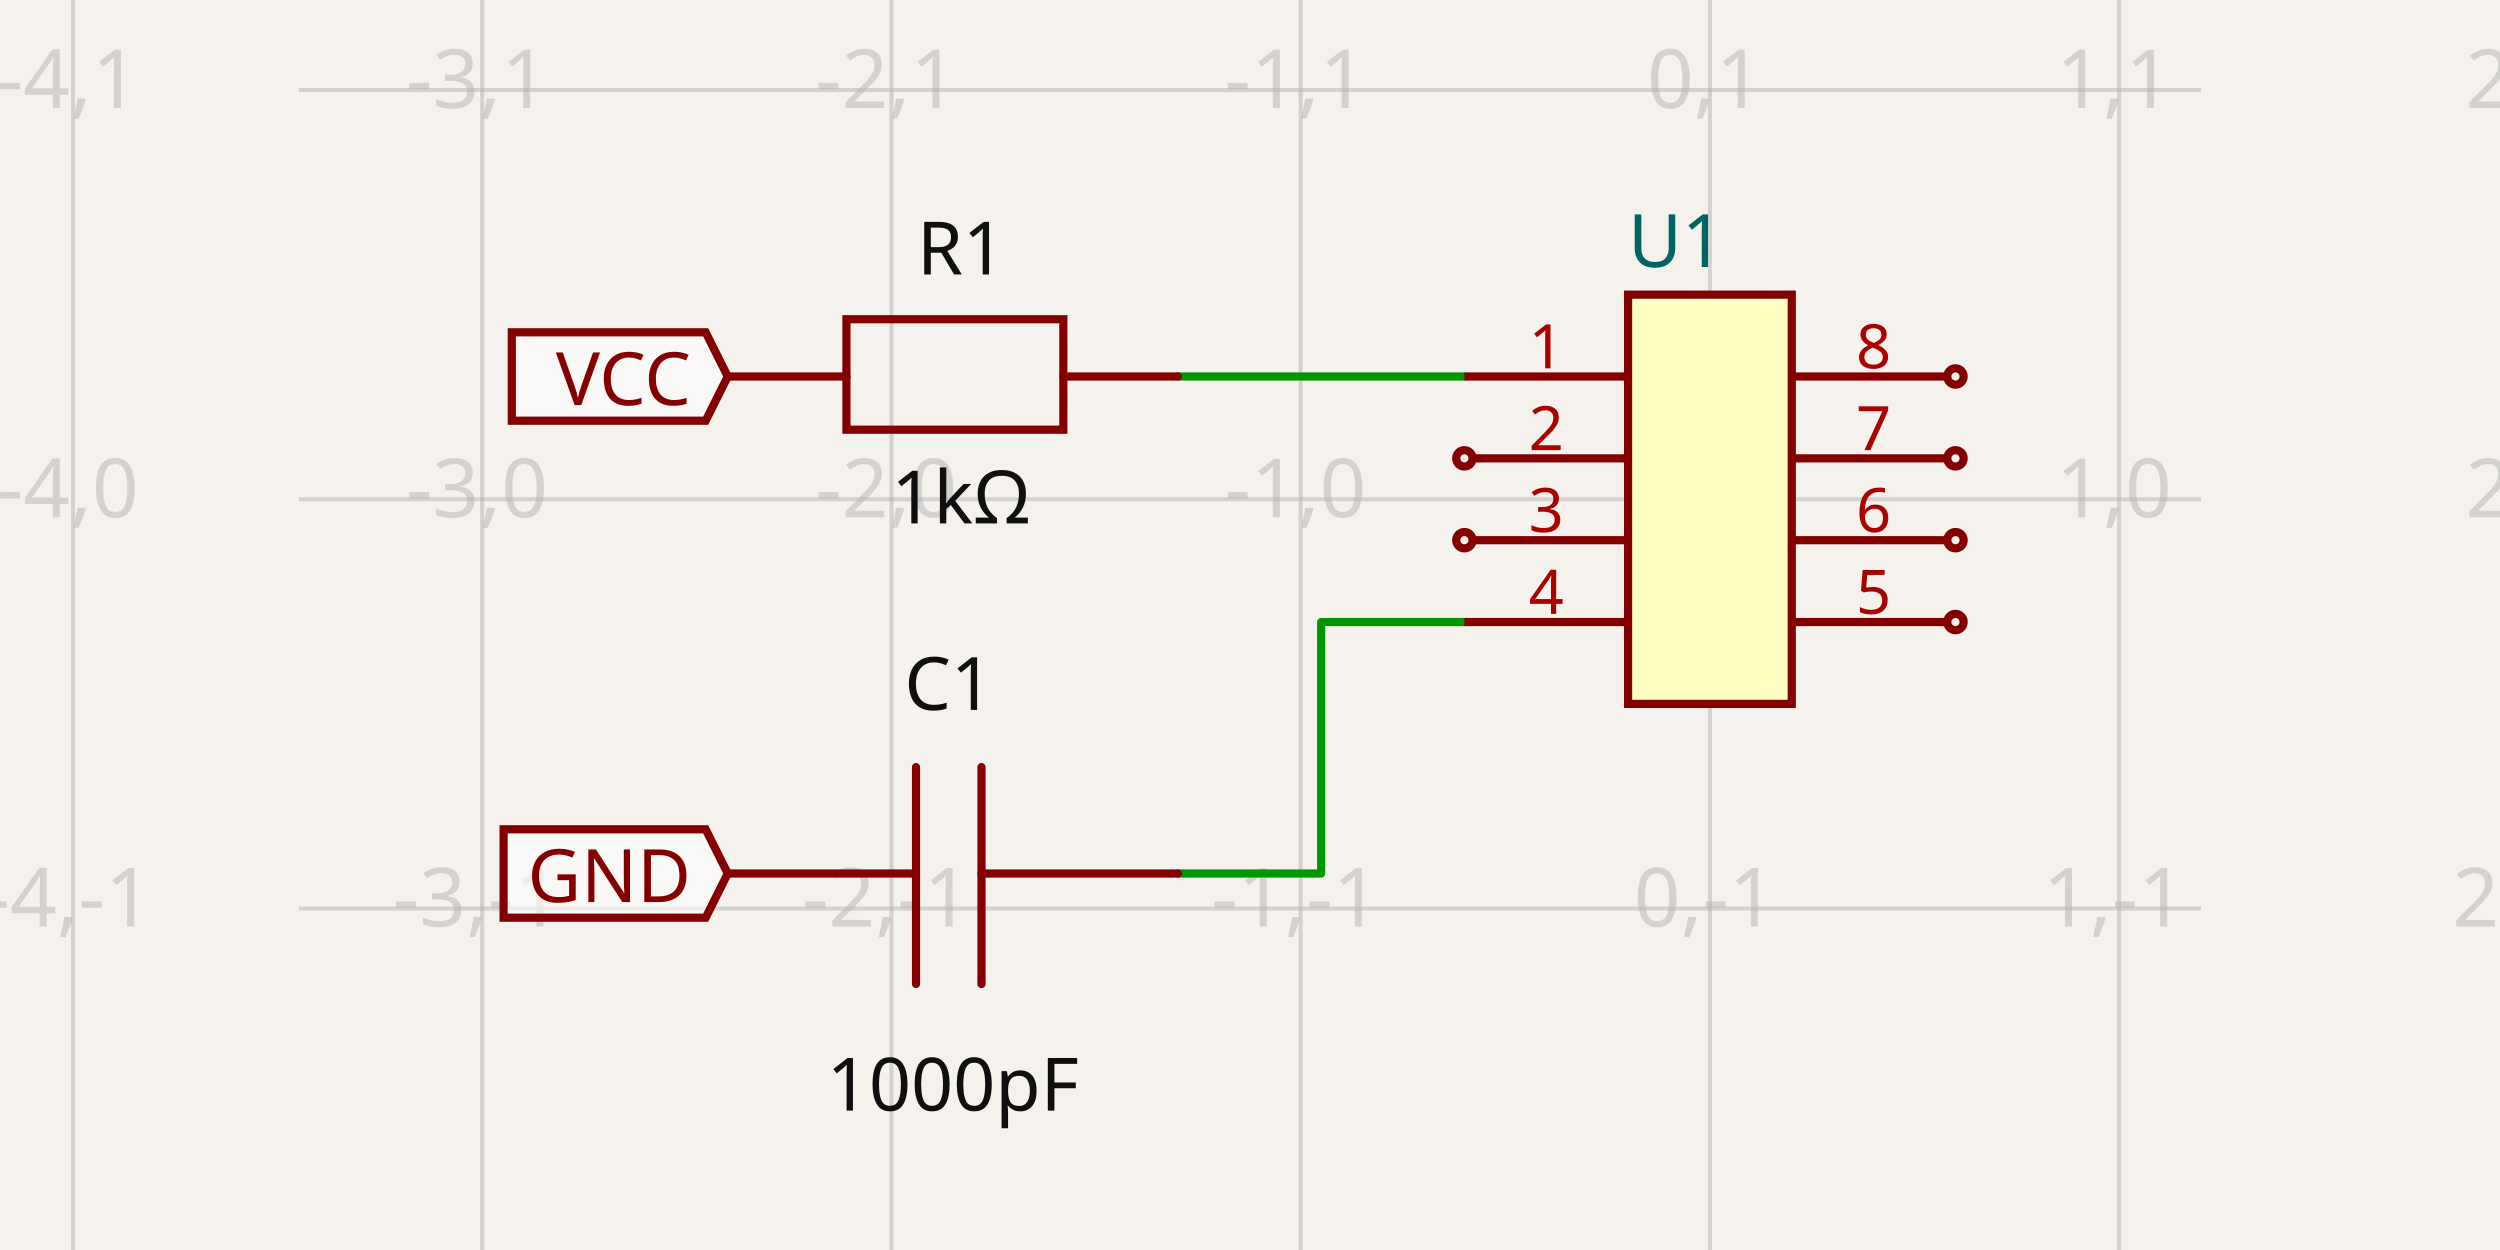
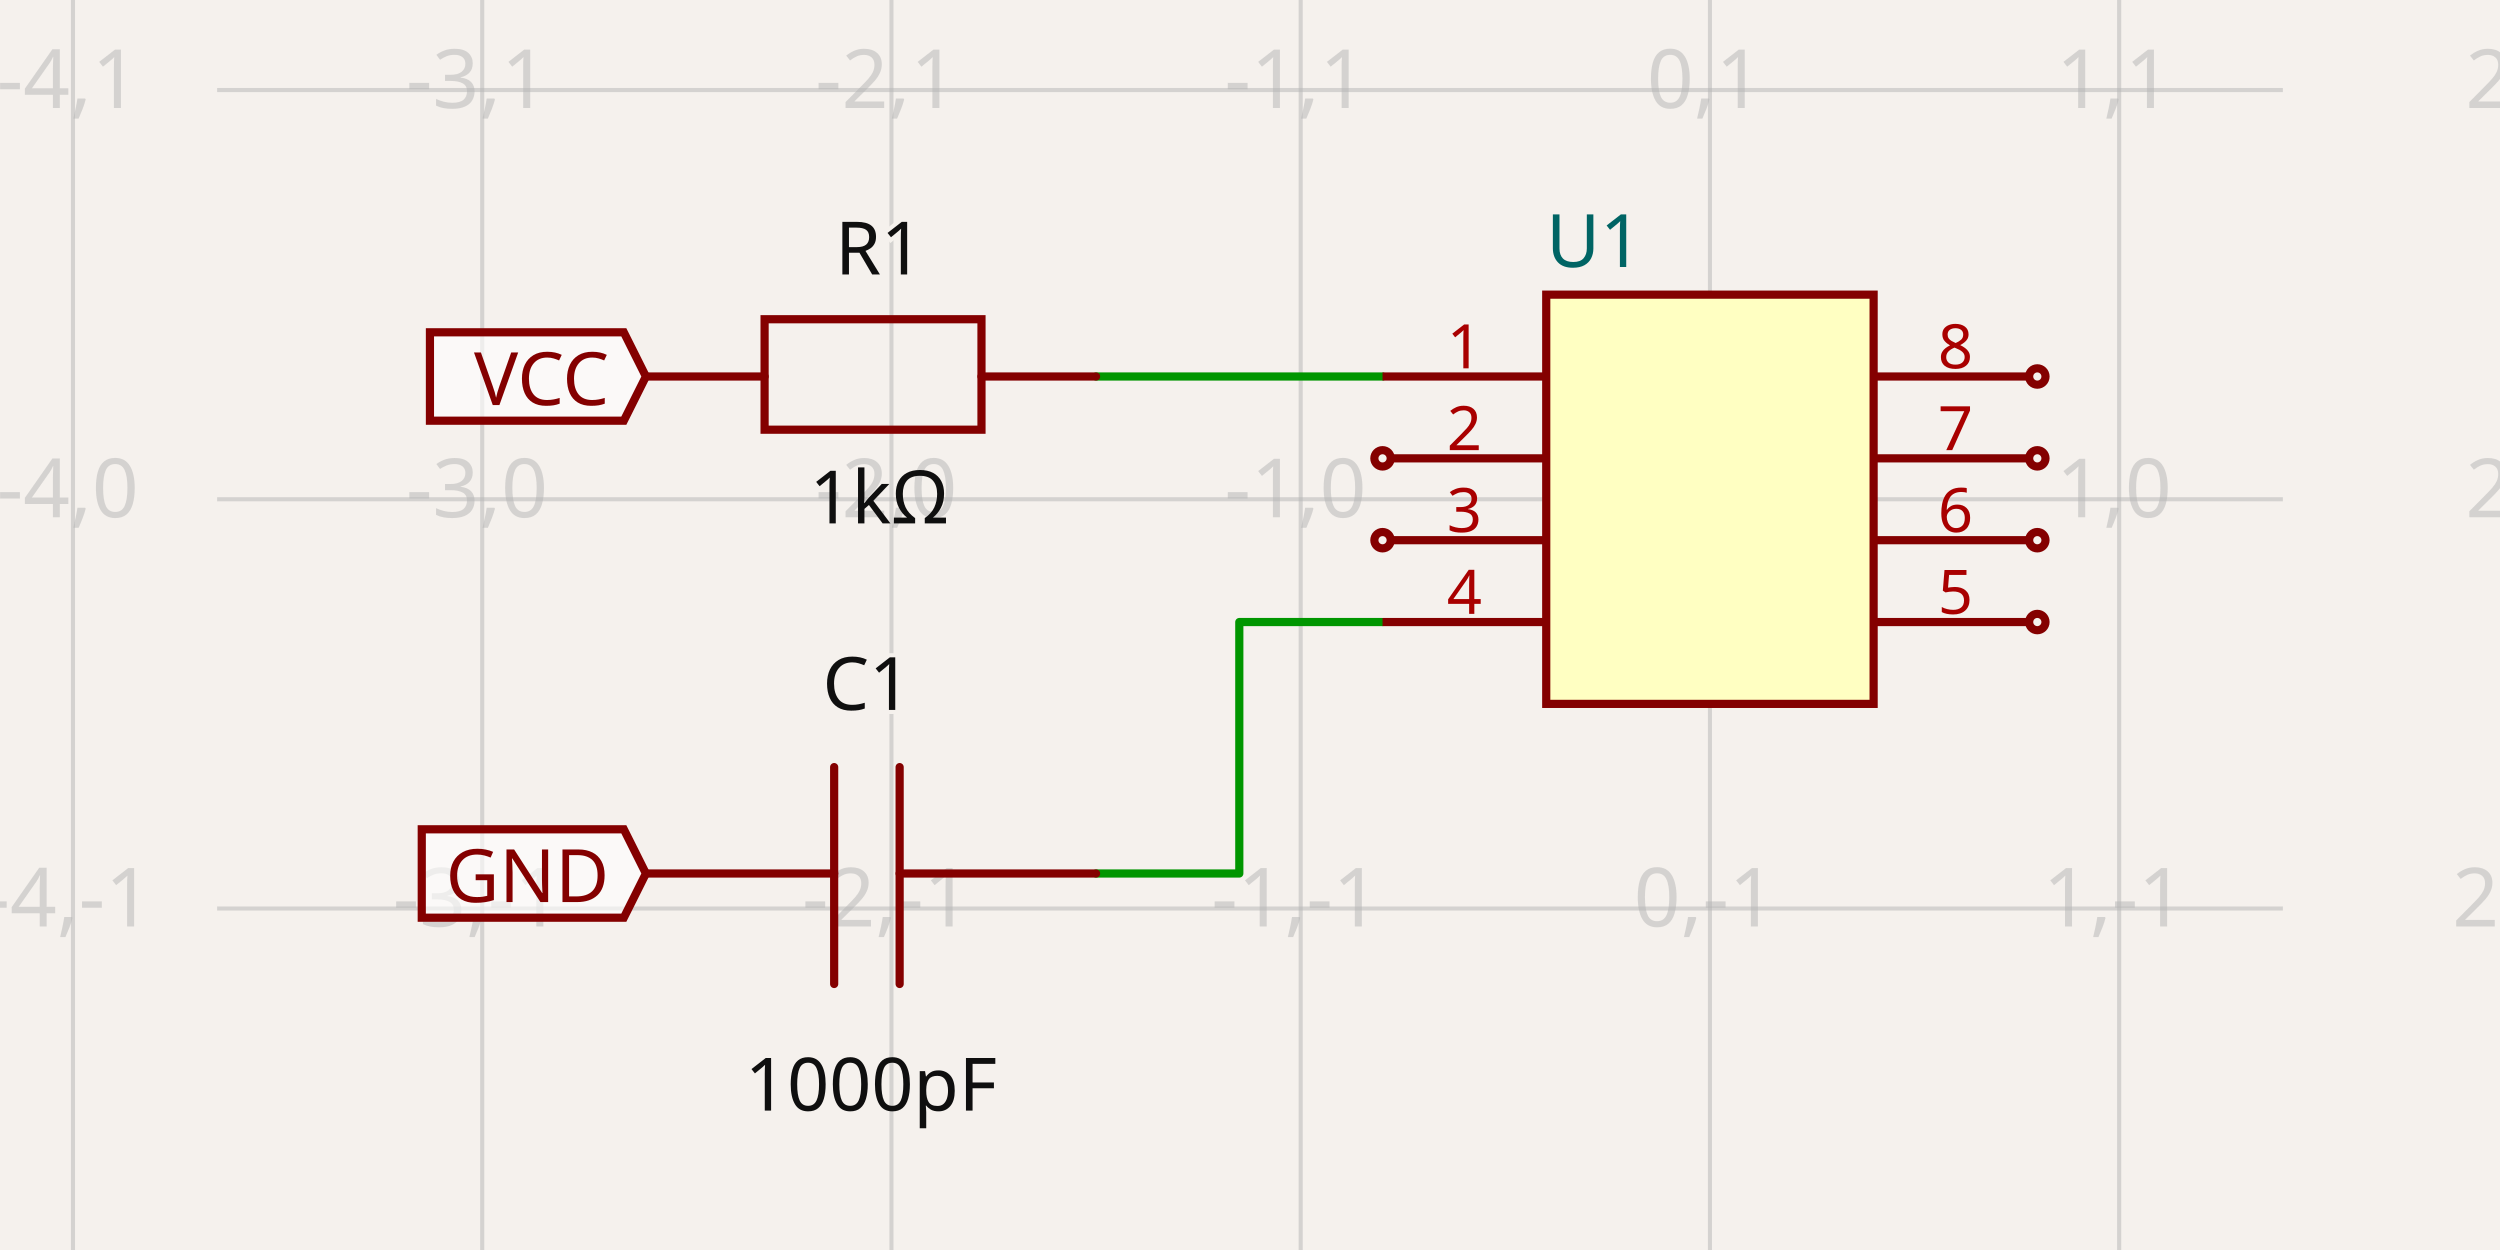
- <svg xmlns="http://www.w3.org/2000/svg" width="1200" height="600" style="background-color: rgb(245, 241, 237)" data-real-to-screen-transform="matrix(196.4343659501,0,0,-196.4343659501,820.7660360791,239.6499264591)" data-software-used-string="@tscircuit/core@0.0.747">
+ <svg xmlns="http://www.w3.org/2000/svg" width="1200" height="600" style="background-color: rgb(245, 241, 237)" data-real-to-screen-transform="matrix(196.4343659501,0,0,-196.4343659501,820.7660360791,239.6499264591)" data-software-used-string="@tscircuit/core@0.0.822">
  <style>
              .boundary { fill: rgb(245, 241, 237); }
              .schematic-boundary { fill: none; stroke: #fff; }
              .component { fill: none; stroke: rgb(132, 0, 0); }
              .chip { fill: rgb(255, 255, 194); stroke: rgb(132, 0, 0); }
              .component-pin { fill: none; stroke: rgb(132, 0, 0); }
              /* Basic per-trace hover fallback */
              .trace:hover {
                filter: invert(1);
              }
              .trace:hover .trace-crossing-outline {
                opacity: 0;
              }
              .trace:hover .trace-junction {
                filter: invert(1);
              }
              /* Net-hover highlighting: when a trace or its overlays are hovered,
                 invert color for all traces (base + overlays) sharing the same
                 subcircuit connectivity key. Also hide crossing outline during hover. */
-               svg:has(:is(g.trace[data-subcircuit-connectivity-map-key="unnamedsubcircuit46813_connectivity_net2"], g.trace-overlays[data-subcircuit-connectivity-map-key="unnamedsubcircuit46813_connectivity_net2"]):hover) :is(g.trace[data-subcircuit-connectivity-map-key="unnamedsubcircuit46813_connectivity_net2"], g.trace-overlays[data-subcircuit-connectivity-map-key="unnamedsubcircuit46813_connectivity_net2"]) { filter: invert(1); }
- svg:has(:is(g.trace[data-subcircuit-connectivity-map-key="unnamedsubcircuit46813_connectivity_net2"], g.trace-overlays[data-subcircuit-connectivity-map-key="unnamedsubcircuit46813_connectivity_net2"]):hover) g.trace-overlays[data-subcircuit-connectivity-map-key="unnamedsubcircuit46813_connectivity_net2"] .trace-crossing-outline { opacity: 0; }
- svg:has(:is(g.trace[data-subcircuit-connectivity-map-key="unnamedsubcircuit46813_connectivity_net3"], g.trace-overlays[data-subcircuit-connectivity-map-key="unnamedsubcircuit46813_connectivity_net3"]):hover) :is(g.trace[data-subcircuit-connectivity-map-key="unnamedsubcircuit46813_connectivity_net3"], g.trace-overlays[data-subcircuit-connectivity-map-key="unnamedsubcircuit46813_connectivity_net3"]) { filter: invert(1); }
- svg:has(:is(g.trace[data-subcircuit-connectivity-map-key="unnamedsubcircuit46813_connectivity_net3"], g.trace-overlays[data-subcircuit-connectivity-map-key="unnamedsubcircuit46813_connectivity_net3"]):hover) g.trace-overlays[data-subcircuit-connectivity-map-key="unnamedsubcircuit46813_connectivity_net3"] .trace-crossing-outline { opacity: 0; }
+               svg:has(:is(g.trace[data-subcircuit-connectivity-map-key="unnamedsubcircuit63788_connectivity_net2"], g.trace-overlays[data-subcircuit-connectivity-map-key="unnamedsubcircuit63788_connectivity_net2"]):hover) :is(g.trace[data-subcircuit-connectivity-map-key="unnamedsubcircuit63788_connectivity_net2"], g.trace-overlays[data-subcircuit-connectivity-map-key="unnamedsubcircuit63788_connectivity_net2"]) { filter: invert(1); }
+ svg:has(:is(g.trace[data-subcircuit-connectivity-map-key="unnamedsubcircuit63788_connectivity_net2"], g.trace-overlays[data-subcircuit-connectivity-map-key="unnamedsubcircuit63788_connectivity_net2"]):hover) g.trace-overlays[data-subcircuit-connectivity-map-key="unnamedsubcircuit63788_connectivity_net2"] .trace-crossing-outline { opacity: 0; }
+ svg:has(:is(g.trace[data-subcircuit-connectivity-map-key="unnamedsubcircuit63788_connectivity_net3"], g.trace-overlays[data-subcircuit-connectivity-map-key="unnamedsubcircuit63788_connectivity_net3"]):hover) :is(g.trace[data-subcircuit-connectivity-map-key="unnamedsubcircuit63788_connectivity_net3"], g.trace-overlays[data-subcircuit-connectivity-map-key="unnamedsubcircuit63788_connectivity_net3"]) { filter: invert(1); }
+ svg:has(:is(g.trace[data-subcircuit-connectivity-map-key="unnamedsubcircuit63788_connectivity_net3"], g.trace-overlays[data-subcircuit-connectivity-map-key="unnamedsubcircuit63788_connectivity_net3"]):hover) g.trace-overlays[data-subcircuit-connectivity-map-key="unnamedsubcircuit63788_connectivity_net3"] .trace-crossing-outline { opacity: 0; }
              .text { font-family: sans-serif; fill: rgb(0, 150, 0); }
              .pin-number { fill: rgb(169, 0, 0); }
              .port-label { fill: rgb(0, 100, 100); }
              .component-name { fill: rgb(0, 100, 100); }
            </style>
  <rect class="boundary" x="0" y="0" width="1200" height="600" />
  <g class="grid">
    <line x1="35.029" y1="600" x2="35.029" y2="-2.1998403099132702e-11" stroke="rgb(181, 181, 181)" stroke-width="1.964" stroke-opacity="0.5" />
    <line x1="231.463" y1="600" x2="231.463" y2="-2.1998403099132702e-11" stroke="rgb(181, 181, 181)" stroke-width="1.964" stroke-opacity="0.5" />
    <line x1="427.897" y1="600" x2="427.897" y2="-2.1998403099132702e-11" stroke="rgb(181, 181, 181)" stroke-width="1.964" stroke-opacity="0.5" />
    <line x1="624.332" y1="600" x2="624.332" y2="-2.1998403099132702e-11" stroke="rgb(181, 181, 181)" stroke-width="1.964" stroke-opacity="0.5" />
    <line x1="820.766" y1="600" x2="820.766" y2="-2.1998403099132702e-11" stroke="rgb(181, 181, 181)" stroke-width="1.964" stroke-opacity="0.5" />
    <line x1="1017.2" y1="600" x2="1017.2" y2="-2.1998403099132702e-11" stroke="rgb(181, 181, 181)" stroke-width="1.964" stroke-opacity="0.5" />
    <line x1="1213.635" y1="600" x2="1213.635" y2="-2.1998403099132702e-11" stroke="rgb(181, 181, 181)" stroke-width="1.964" stroke-opacity="0.5" />
-     <line x1="143.513" y1="632.519" x2="1056.487" y2="632.519" stroke="rgb(181, 181, 181)" stroke-width="1.964" stroke-opacity="0.5" />
-     <line x1="143.513" y1="436.084" x2="1056.487" y2="436.084" stroke="rgb(181, 181, 181)" stroke-width="1.964" stroke-opacity="0.5" />
-     <line x1="143.513" y1="239.65" x2="1056.487" y2="239.65" stroke="rgb(181, 181, 181)" stroke-width="1.964" stroke-opacity="0.5" />
-     <line x1="143.513" y1="43.216" x2="1056.487" y2="43.216" stroke="rgb(181, 181, 181)" stroke-width="1.964" stroke-opacity="0.5" />
-     <line x1="143.513" y1="-153.219" x2="1056.487" y2="-153.219" stroke="rgb(181, 181, 181)" stroke-width="1.964" stroke-opacity="0.5" />
+     <line x1="104.226" y1="632.519" x2="1095.774" y2="632.519" stroke="rgb(181, 181, 181)" stroke-width="1.964" stroke-opacity="0.5" />
+     <line x1="104.226" y1="436.084" x2="1095.774" y2="436.084" stroke="rgb(181, 181, 181)" stroke-width="1.964" stroke-opacity="0.5" />
+     <line x1="104.226" y1="239.65" x2="1095.774" y2="239.65" stroke="rgb(181, 181, 181)" stroke-width="1.964" stroke-opacity="0.5" />
+     <line x1="104.226" y1="43.216" x2="1095.774" y2="43.216" stroke="rgb(181, 181, 181)" stroke-width="1.964" stroke-opacity="0.5" />
+     <line x1="104.226" y1="-153.219" x2="1095.774" y2="-153.219" stroke="rgb(181, 181, 181)" stroke-width="1.964" stroke-opacity="0.5" />
    <text x="32.529" y="627.519" fill="rgb(181, 181, 181)" font-size="39.287" fill-opacity="0.5" text-anchor="middle" dominant-baseline="middle" font-family="sans-serif">-4,-2</text>
    <text x="32.529" y="431.084" fill="rgb(181, 181, 181)" font-size="39.287" fill-opacity="0.5" text-anchor="middle" dominant-baseline="middle" font-family="sans-serif">-4,-1</text>
    <text x="32.529" y="234.65" fill="rgb(181, 181, 181)" font-size="39.287" fill-opacity="0.5" text-anchor="middle" dominant-baseline="middle" font-family="sans-serif">-4,0</text>
    <text x="32.529" y="38.216" fill="rgb(181, 181, 181)" font-size="39.287" fill-opacity="0.5" text-anchor="middle" dominant-baseline="middle" font-family="sans-serif">-4,1</text>
    <text x="32.529" y="-158.219" fill="rgb(181, 181, 181)" font-size="39.287" fill-opacity="0.5" text-anchor="middle" dominant-baseline="middle" font-family="sans-serif">-4,2</text>
    <text x="228.963" y="627.519" fill="rgb(181, 181, 181)" font-size="39.287" fill-opacity="0.5" text-anchor="middle" dominant-baseline="middle" font-family="sans-serif">-3,-2</text>
    <text x="228.963" y="431.084" fill="rgb(181, 181, 181)" font-size="39.287" fill-opacity="0.5" text-anchor="middle" dominant-baseline="middle" font-family="sans-serif">-3,-1</text>
    <text x="228.963" y="234.65" fill="rgb(181, 181, 181)" font-size="39.287" fill-opacity="0.5" text-anchor="middle" dominant-baseline="middle" font-family="sans-serif">-3,0</text>
    <text x="228.963" y="38.216" fill="rgb(181, 181, 181)" font-size="39.287" fill-opacity="0.5" text-anchor="middle" dominant-baseline="middle" font-family="sans-serif">-3,1</text>
    <text x="228.963" y="-158.219" fill="rgb(181, 181, 181)" font-size="39.287" fill-opacity="0.5" text-anchor="middle" dominant-baseline="middle" font-family="sans-serif">-3,2</text>
    <text x="425.397" y="627.519" fill="rgb(181, 181, 181)" font-size="39.287" fill-opacity="0.5" text-anchor="middle" dominant-baseline="middle" font-family="sans-serif">-2,-2</text>
    <text x="425.397" y="431.084" fill="rgb(181, 181, 181)" font-size="39.287" fill-opacity="0.5" text-anchor="middle" dominant-baseline="middle" font-family="sans-serif">-2,-1</text>
    <text x="425.397" y="234.65" fill="rgb(181, 181, 181)" font-size="39.287" fill-opacity="0.5" text-anchor="middle" dominant-baseline="middle" font-family="sans-serif">-2,0</text>
    <text x="425.397" y="38.216" fill="rgb(181, 181, 181)" font-size="39.287" fill-opacity="0.5" text-anchor="middle" dominant-baseline="middle" font-family="sans-serif">-2,1</text>
    <text x="425.397" y="-158.219" fill="rgb(181, 181, 181)" font-size="39.287" fill-opacity="0.5" text-anchor="middle" dominant-baseline="middle" font-family="sans-serif">-2,2</text>
    <text x="621.832" y="627.519" fill="rgb(181, 181, 181)" font-size="39.287" fill-opacity="0.5" text-anchor="middle" dominant-baseline="middle" font-family="sans-serif">-1,-2</text>
    <text x="621.832" y="431.084" fill="rgb(181, 181, 181)" font-size="39.287" fill-opacity="0.5" text-anchor="middle" dominant-baseline="middle" font-family="sans-serif">-1,-1</text>
    <text x="621.832" y="234.65" fill="rgb(181, 181, 181)" font-size="39.287" fill-opacity="0.5" text-anchor="middle" dominant-baseline="middle" font-family="sans-serif">-1,0</text>
    <text x="621.832" y="38.216" fill="rgb(181, 181, 181)" font-size="39.287" fill-opacity="0.5" text-anchor="middle" dominant-baseline="middle" font-family="sans-serif">-1,1</text>
    <text x="621.832" y="-158.219" fill="rgb(181, 181, 181)" font-size="39.287" fill-opacity="0.5" text-anchor="middle" dominant-baseline="middle" font-family="sans-serif">-1,2</text>
    <text x="818.266" y="627.519" fill="rgb(181, 181, 181)" font-size="39.287" fill-opacity="0.5" text-anchor="middle" dominant-baseline="middle" font-family="sans-serif">0,-2</text>
    <text x="818.266" y="431.084" fill="rgb(181, 181, 181)" font-size="39.287" fill-opacity="0.5" text-anchor="middle" dominant-baseline="middle" font-family="sans-serif">0,-1</text>
    <text x="818.266" y="234.65" fill="rgb(181, 181, 181)" font-size="39.287" fill-opacity="0.5" text-anchor="middle" dominant-baseline="middle" font-family="sans-serif">0,0</text>
    <text x="818.266" y="38.216" fill="rgb(181, 181, 181)" font-size="39.287" fill-opacity="0.5" text-anchor="middle" dominant-baseline="middle" font-family="sans-serif">0,1</text>
    <text x="818.266" y="-158.219" fill="rgb(181, 181, 181)" font-size="39.287" fill-opacity="0.5" text-anchor="middle" dominant-baseline="middle" font-family="sans-serif">0,2</text>
    <text x="1014.7" y="627.519" fill="rgb(181, 181, 181)" font-size="39.287" fill-opacity="0.5" text-anchor="middle" dominant-baseline="middle" font-family="sans-serif">1,-2</text>
    <text x="1014.7" y="431.084" fill="rgb(181, 181, 181)" font-size="39.287" fill-opacity="0.5" text-anchor="middle" dominant-baseline="middle" font-family="sans-serif">1,-1</text>
    <text x="1014.7" y="234.65" fill="rgb(181, 181, 181)" font-size="39.287" fill-opacity="0.5" text-anchor="middle" dominant-baseline="middle" font-family="sans-serif">1,0</text>
    <text x="1014.7" y="38.216" fill="rgb(181, 181, 181)" font-size="39.287" fill-opacity="0.5" text-anchor="middle" dominant-baseline="middle" font-family="sans-serif">1,1</text>
    <text x="1014.7" y="-158.219" fill="rgb(181, 181, 181)" font-size="39.287" fill-opacity="0.5" text-anchor="middle" dominant-baseline="middle" font-family="sans-serif">1,2</text>
    <text x="1211.135" y="627.519" fill="rgb(181, 181, 181)" font-size="39.287" fill-opacity="0.5" text-anchor="middle" dominant-baseline="middle" font-family="sans-serif">2,-2</text>
    <text x="1211.135" y="431.084" fill="rgb(181, 181, 181)" font-size="39.287" fill-opacity="0.5" text-anchor="middle" dominant-baseline="middle" font-family="sans-serif">2,-1</text>
    <text x="1211.135" y="234.65" fill="rgb(181, 181, 181)" font-size="39.287" fill-opacity="0.5" text-anchor="middle" dominant-baseline="middle" font-family="sans-serif">2,0</text>
    <text x="1211.135" y="38.216" fill="rgb(181, 181, 181)" font-size="39.287" fill-opacity="0.5" text-anchor="middle" dominant-baseline="middle" font-family="sans-serif">2,1</text>
    <text x="1211.135" y="-158.219" fill="rgb(181, 181, 181)" font-size="39.287" fill-opacity="0.5" text-anchor="middle" dominant-baseline="middle" font-family="sans-serif">2,2</text>
  </g>
-   <g class="trace" data-layer="base" data-circuit-json-type="schematic_trace" data-schematic-trace-id="schematic_trace_0" data-subcircuit-connectivity-map-key="unnamedsubcircuit46813_connectivity_net2">
-     <path d="M 702.905 180.72 L 565.401 180.72" class="trace-invisible-hover-outline" stroke="rgb(0, 150, 0)" fill="none" stroke-width="31.429px" stroke-linecap="round" opacity="0" stroke-linejoin="round" />
-     <path d="M 702.905 180.72 L 565.401 180.72" stroke="rgb(0, 150, 0)" fill="none" stroke-width="3.929px" stroke-linecap="round" stroke-linejoin="round" />
+   <g class="trace" data-layer="base" data-circuit-json-type="schematic_trace" data-schematic-trace-id="schematic_trace_0" data-subcircuit-connectivity-map-key="unnamedsubcircuit63788_connectivity_net2">
+     <path d="M 663.619 180.72 L 526.114 180.72" class="trace-invisible-hover-outline" stroke="rgb(0, 150, 0)" fill="none" stroke-width="31.429px" stroke-linecap="round" opacity="0" stroke-linejoin="round" />
+     <path d="M 663.619 180.72 L 526.114 180.72" stroke="rgb(0, 150, 0)" fill="none" stroke-width="3.929px" stroke-linecap="round" stroke-linejoin="round" />
  </g>
-   <g class="trace" data-layer="base" data-circuit-json-type="schematic_trace" data-schematic-trace-id="schematic_trace_1" data-subcircuit-connectivity-map-key="unnamedsubcircuit46813_connectivity_net3">
-     <path d="M 702.905 298.58 L 663.619 298.58 L 634.153 298.58 L 634.153 419.28 L 604.688 419.28 L 565.401 419.28" class="trace-invisible-hover-outline" stroke="rgb(0, 150, 0)" fill="none" stroke-width="31.429px" stroke-linecap="round" opacity="0" stroke-linejoin="round" />
-     <path d="M 702.905 298.58 L 663.619 298.58 L 634.153 298.58 L 634.153 419.28 L 604.688 419.28 L 565.401 419.28" stroke="rgb(0, 150, 0)" fill="none" stroke-width="3.929px" stroke-linecap="round" stroke-linejoin="round" />
+   <g class="trace" data-layer="base" data-circuit-json-type="schematic_trace" data-schematic-trace-id="schematic_trace_1" data-subcircuit-connectivity-map-key="unnamedsubcircuit63788_connectivity_net3">
+     <path d="M 663.619 298.58 L 624.332 298.58 L 594.867 298.58 L 594.867 419.28 L 565.401 419.28 L 526.114 419.28" class="trace-invisible-hover-outline" stroke="rgb(0, 150, 0)" fill="none" stroke-width="31.429px" stroke-linecap="round" opacity="0" stroke-linejoin="round" />
+     <path d="M 663.619 298.58 L 624.332 298.58 L 594.867 298.58 L 594.867 419.28 L 565.401 419.28 L 526.114 419.28" stroke="rgb(0, 150, 0)" fill="none" stroke-width="3.929px" stroke-linecap="round" stroke-linejoin="round" />
  </g>
-   <g class="trace-overlays" data-layer="overlay" data-circuit-json-type="schematic_trace" data-schematic-trace-id="schematic_trace_0" data-subcircuit-connectivity-map-key="unnamedsubcircuit46813_connectivity_net2" />
-   <g class="trace-overlays" data-layer="overlay" data-circuit-json-type="schematic_trace" data-schematic-trace-id="schematic_trace_1" data-subcircuit-connectivity-map-key="unnamedsubcircuit46813_connectivity_net3" />
+   <g class="trace-overlays" data-layer="overlay" data-circuit-json-type="schematic_trace" data-schematic-trace-id="schematic_trace_0" data-subcircuit-connectivity-map-key="unnamedsubcircuit63788_connectivity_net2" />
+   <g class="trace-overlays" data-layer="overlay" data-circuit-json-type="schematic_trace" data-schematic-trace-id="schematic_trace_1" data-subcircuit-connectivity-map-key="unnamedsubcircuit63788_connectivity_net3" />
  <g data-circuit-json-type="schematic_component" data-schematic-component-id="schematic_component_0">
-     <rect class="component-overlay" x="349.324" y="153.219" width="216.078" height="53.037" fill="transparent" />
-     <path d="M 565.401 180.72 L 510.4 180.72" stroke="rgb(132, 0, 0)" fill="none" stroke-width="3.929px" stroke-linecap="round" />
-     <path d="M 406.29 180.72 L 349.324 180.72" stroke="rgb(132, 0, 0)" fill="none" stroke-width="3.929px" stroke-linecap="round" />
-     <path d="M 457.362 206.256 L 406.29 206.256 L 406.29 153.219 L 510.4 153.219 L 510.4 206.256 L 457.362 206.256" stroke="rgb(132, 0, 0)" fill="none" stroke-width="3.929px" stroke-linecap="round" />
-     <text x="461.291" y="131.745" stroke="rgb(245, 241, 237)" stroke-width="3.929px" paint-order="stroke" fill="rgb(15, 15, 15)" font-family="sans-serif" text-anchor="middle" dominant-baseline="auto" font-size="35.358px">R1</text>
-     <text x="461.291" y="223.801" fill="rgb(15, 15, 15)" font-family="sans-serif" text-anchor="middle" dominant-baseline="hanging" font-size="35.358px">1kΩ</text>
+     <rect class="component-overlay" x="310.037" y="153.219" width="216.078" height="53.037" fill="transparent" />
+     <path d="M 526.114 180.72 L 471.113 180.72" stroke="rgb(132, 0, 0)" fill="none" stroke-width="3.929px" stroke-linecap="round" />
+     <path d="M 367.003 180.72 L 310.037 180.72" stroke="rgb(132, 0, 0)" fill="none" stroke-width="3.929px" stroke-linecap="round" />
+     <path d="M 418.076 206.256 L 367.003 206.256 L 367.003 153.219 L 471.113 153.219 L 471.113 206.256 L 418.076 206.256" stroke="rgb(132, 0, 0)" fill="none" stroke-width="3.929px" stroke-linecap="round" />
+     <text x="422.004" y="131.745" stroke="rgb(245, 241, 237)" stroke-width="3.929px" paint-order="stroke" fill="rgb(15, 15, 15)" font-family="sans-serif" text-anchor="middle" dominant-baseline="auto" font-size="35.358px">R1</text>
+     <text x="422.004" y="223.801" fill="rgb(15, 15, 15)" font-family="sans-serif" text-anchor="middle" dominant-baseline="hanging" font-size="35.358px">1kΩ</text>
  </g>
  <g data-circuit-json-type="schematic_component" data-schematic-component-id="schematic_component_1">
-     <rect class="component-overlay" x="349.324" y="368.207" width="216.078" height="104.11" fill="transparent" />
-     <path d="M 565.401 419.28 L 471.113 419.28" stroke="rgb(132, 0, 0)" fill="none" stroke-width="3.929px" stroke-linecap="round" />
-     <path d="M 439.683 419.28 L 349.324 419.28" stroke="rgb(132, 0, 0)" fill="none" stroke-width="3.929px" stroke-linecap="round" />
-     <path d="M 471.113 368.207 L 471.113 472.318" stroke="rgb(132, 0, 0)" fill="none" stroke-width="3.929px" stroke-linecap="round" />
-     <path d="M 439.683 368.207 L 439.683 472.318" stroke="rgb(132, 0, 0)" fill="none" stroke-width="3.929px" stroke-linecap="round" />
-     <text x="455.398" y="340.76" stroke="rgb(245, 241, 237)" stroke-width="3.929px" paint-order="stroke" fill="rgb(15, 15, 15)" font-family="sans-serif" text-anchor="middle" dominant-baseline="auto" font-size="35.358px">C1</text>
-     <text x="457.362" y="505.659" fill="rgb(15, 15, 15)" font-family="sans-serif" text-anchor="middle" dominant-baseline="hanging" font-size="35.358px">1000pF</text>
+     <rect class="component-overlay" x="310.037" y="368.207" width="216.078" height="104.11" fill="transparent" />
+     <path d="M 526.114 419.28 L 431.826 419.28" stroke="rgb(132, 0, 0)" fill="none" stroke-width="3.929px" stroke-linecap="round" />
+     <path d="M 400.396 419.28 L 310.037 419.28" stroke="rgb(132, 0, 0)" fill="none" stroke-width="3.929px" stroke-linecap="round" />
+     <path d="M 431.826 368.207 L 431.826 472.318" stroke="rgb(132, 0, 0)" fill="none" stroke-width="3.929px" stroke-linecap="round" />
+     <path d="M 400.396 368.207 L 400.396 472.318" stroke="rgb(132, 0, 0)" fill="none" stroke-width="3.929px" stroke-linecap="round" />
+     <text x="416.111" y="340.76" stroke="rgb(245, 241, 237)" stroke-width="3.929px" paint-order="stroke" fill="rgb(15, 15, 15)" font-family="sans-serif" text-anchor="middle" dominant-baseline="auto" font-size="35.358px">C1</text>
+     <text x="418.076" y="505.659" fill="rgb(15, 15, 15)" font-family="sans-serif" text-anchor="middle" dominant-baseline="hanging" font-size="35.358px">1000pF</text>
  </g>
  <g data-circuit-json-type="schematic_component" data-schematic-component-id="schematic_component_2">
-     <rect class="component chip" x="781.479" y="141.433" width="78.574" height="196.434" stroke-width="3.929px" fill="rgb(255, 255, 194)" stroke="rgb(132, 0, 0)" />
-     <rect class="component-overlay" x="781.479" y="141.433" width="78.574" height="196.434" fill="transparent" />
-     <text x="781.479" y="363.404" fill="#006464" text-anchor="start" dominant-baseline="middle" font-family="sans-serif" font-size="35.358px" transform="rotate(0, 781.4792, 363.4036)" />
-     <text x="781.479" y="115.896" fill="#006464" text-anchor="start" dominant-baseline="middle" font-family="sans-serif" font-size="35.358px" transform="rotate(0, 781.4792, 115.8963)">U1</text>
-     <line class="component-pin" x1="781.479" y1="180.72" x2="702.905" y2="180.72" stroke-width="3.929px" />
+     <rect class="component chip" x="742.192" y="141.433" width="157.147" height="196.434" stroke-width="3.929px" fill="rgb(255, 255, 194)" stroke="rgb(132, 0, 0)" />
+     <rect class="component-overlay" x="742.192" y="141.433" width="157.147" height="196.434" fill="transparent" />
+     <text x="742.192" y="363.404" fill="#006464" text-anchor="start" dominant-baseline="middle" font-family="sans-serif" font-size="35.358px" transform="rotate(0, 742.1923, 363.4036)" />
+     <text x="742.192" y="115.896" fill="#006464" text-anchor="start" dominant-baseline="middle" font-family="sans-serif" font-size="35.358px" transform="rotate(0, 742.1923, 115.8963)">U1</text>
+     <line class="component-pin" x1="742.192" y1="180.72" x2="663.619" y2="180.72" stroke-width="3.929px" />
    <g data-schematic-port-id="source_port_4">
-       <rect x="698.977" y="176.791" width="7.857" height="7.857" opacity="0" />
+       <rect x="659.69" y="176.791" width="7.857" height="7.857" opacity="0" />
    </g>
-     <text class="pin-number" x="742.192" y="176.791" style="font-family: sans-serif;" fill="rgb(169, 0, 0)" text-anchor="middle" dominant-baseline="auto" font-size="29.465px" transform="">1</text>
-     <line class="component-pin" x1="781.479" y1="220.006" x2="706.834" y2="220.006" stroke-width="3.929px" />
+     <text class="pin-number" x="702.905" y="176.791" style="font-family: sans-serif;" fill="rgb(169, 0, 0)" text-anchor="middle" dominant-baseline="auto" font-size="29.465px" transform="">1</text>
+     <line class="component-pin" x1="742.192" y1="220.006" x2="667.547" y2="220.006" stroke-width="3.929px" />
    <g data-schematic-port-id="source_port_5">
-       <circle class="component-pin" cx="702.905" cy="220.006" r="3.929" stroke-width="3.929px" />
-       <rect x="698.977" y="216.078" width="7.857" height="7.857" opacity="0" />
+       <circle class="component-pin" cx="663.619" cy="220.006" r="3.929" stroke-width="3.929px" />
+       <rect x="659.69" y="216.078" width="7.857" height="7.857" opacity="0" />
    </g>
-     <text class="pin-number" x="742.192" y="216.078" style="font-family: sans-serif;" fill="rgb(169, 0, 0)" text-anchor="middle" dominant-baseline="auto" font-size="29.465px" transform="">2</text>
-     <line class="component-pin" x1="781.479" y1="259.293" x2="706.834" y2="259.293" stroke-width="3.929px" />
+     <text class="pin-number" x="702.905" y="216.078" style="font-family: sans-serif;" fill="rgb(169, 0, 0)" text-anchor="middle" dominant-baseline="auto" font-size="29.465px" transform="">2</text>
+     <line class="component-pin" x1="742.192" y1="259.293" x2="667.547" y2="259.293" stroke-width="3.929px" />
    <g data-schematic-port-id="source_port_6">
-       <circle class="component-pin" cx="702.905" cy="259.293" r="3.929" stroke-width="3.929px" />
-       <rect x="698.977" y="255.365" width="7.857" height="7.857" opacity="0" />
+       <circle class="component-pin" cx="663.619" cy="259.293" r="3.929" stroke-width="3.929px" />
+       <rect x="659.69" y="255.365" width="7.857" height="7.857" opacity="0" />
    </g>
-     <text class="pin-number" x="742.192" y="255.365" style="font-family: sans-serif;" fill="rgb(169, 0, 0)" text-anchor="middle" dominant-baseline="auto" font-size="29.465px" transform="">3</text>
-     <line class="component-pin" x1="781.479" y1="298.58" x2="702.905" y2="298.58" stroke-width="3.929px" />
+     <text class="pin-number" x="702.905" y="255.365" style="font-family: sans-serif;" fill="rgb(169, 0, 0)" text-anchor="middle" dominant-baseline="auto" font-size="29.465px" transform="">3</text>
+     <line class="component-pin" x1="742.192" y1="298.58" x2="663.619" y2="298.58" stroke-width="3.929px" />
    <g data-schematic-port-id="source_port_7">
-       <rect x="698.977" y="294.652" width="7.857" height="7.857" opacity="0" />
+       <rect x="659.69" y="294.652" width="7.857" height="7.857" opacity="0" />
    </g>
-     <text class="pin-number" x="742.192" y="294.652" style="font-family: sans-serif;" fill="rgb(169, 0, 0)" text-anchor="middle" dominant-baseline="auto" font-size="29.465px" transform="">4</text>
-     <line class="component-pin" x1="860.053" y1="298.58" x2="934.698" y2="298.58" stroke-width="3.929px" />
+     <text class="pin-number" x="702.905" y="294.652" style="font-family: sans-serif;" fill="rgb(169, 0, 0)" text-anchor="middle" dominant-baseline="auto" font-size="29.465px" transform="">4</text>
+     <line class="component-pin" x1="899.34" y1="298.58" x2="973.985" y2="298.58" stroke-width="3.929px" />
    <g data-schematic-port-id="source_port_8">
-       <circle class="component-pin" cx="938.627" cy="298.58" r="3.929" stroke-width="3.929px" />
-       <rect x="934.698" y="294.652" width="7.857" height="7.857" opacity="0" />
+       <circle class="component-pin" cx="977.914" cy="298.58" r="3.929" stroke-width="3.929px" />
+       <rect x="973.985" y="294.652" width="7.857" height="7.857" opacity="0" />
    </g>
-     <text class="pin-number" x="899.34" y="294.652" style="font-family: sans-serif;" fill="rgb(169, 0, 0)" text-anchor="middle" dominant-baseline="auto" font-size="29.465px" transform="">5</text>
-     <line class="component-pin" x1="860.053" y1="259.293" x2="934.698" y2="259.293" stroke-width="3.929px" />
+     <text class="pin-number" x="938.627" y="294.652" style="font-family: sans-serif;" fill="rgb(169, 0, 0)" text-anchor="middle" dominant-baseline="auto" font-size="29.465px" transform="">5</text>
+     <line class="component-pin" x1="899.34" y1="259.293" x2="973.985" y2="259.293" stroke-width="3.929px" />
    <g data-schematic-port-id="source_port_9">
-       <circle class="component-pin" cx="938.627" cy="259.293" r="3.929" stroke-width="3.929px" />
-       <rect x="934.698" y="255.365" width="7.857" height="7.857" opacity="0" />
+       <circle class="component-pin" cx="977.914" cy="259.293" r="3.929" stroke-width="3.929px" />
+       <rect x="973.985" y="255.365" width="7.857" height="7.857" opacity="0" />
    </g>
-     <text class="pin-number" x="899.34" y="255.365" style="font-family: sans-serif;" fill="rgb(169, 0, 0)" text-anchor="middle" dominant-baseline="auto" font-size="29.465px" transform="">6</text>
-     <line class="component-pin" x1="860.053" y1="220.006" x2="934.698" y2="220.006" stroke-width="3.929px" />
+     <text class="pin-number" x="938.627" y="255.365" style="font-family: sans-serif;" fill="rgb(169, 0, 0)" text-anchor="middle" dominant-baseline="auto" font-size="29.465px" transform="">6</text>
+     <line class="component-pin" x1="899.34" y1="220.006" x2="973.985" y2="220.006" stroke-width="3.929px" />
    <g data-schematic-port-id="source_port_10">
-       <circle class="component-pin" cx="938.627" cy="220.006" r="3.929" stroke-width="3.929px" />
-       <rect x="934.698" y="216.078" width="7.857" height="7.857" opacity="0" />
+       <circle class="component-pin" cx="977.914" cy="220.006" r="3.929" stroke-width="3.929px" />
+       <rect x="973.985" y="216.078" width="7.857" height="7.857" opacity="0" />
    </g>
-     <text class="pin-number" x="899.34" y="216.078" style="font-family: sans-serif;" fill="rgb(169, 0, 0)" text-anchor="middle" dominant-baseline="auto" font-size="29.465px" transform="">7</text>
-     <line class="component-pin" x1="860.053" y1="180.72" x2="934.698" y2="180.72" stroke-width="3.929px" />
+     <text class="pin-number" x="938.627" y="216.078" style="font-family: sans-serif;" fill="rgb(169, 0, 0)" text-anchor="middle" dominant-baseline="auto" font-size="29.465px" transform="">7</text>
+     <line class="component-pin" x1="899.34" y1="180.72" x2="973.985" y2="180.72" stroke-width="3.929px" />
    <g data-schematic-port-id="source_port_11">
-       <circle class="component-pin" cx="938.627" cy="180.72" r="3.929" stroke-width="3.929px" />
-       <rect x="934.698" y="176.791" width="7.857" height="7.857" opacity="0" />
+       <circle class="component-pin" cx="977.914" cy="180.72" r="3.929" stroke-width="3.929px" />
+       <rect x="973.985" y="176.791" width="7.857" height="7.857" opacity="0" />
    </g>
-     <text class="pin-number" x="899.34" y="176.791" style="font-family: sans-serif;" fill="rgb(169, 0, 0)" text-anchor="middle" dominant-baseline="auto" font-size="29.465px" transform="">8</text>
+     <text class="pin-number" x="938.627" y="176.791" style="font-family: sans-serif;" fill="rgb(169, 0, 0)" text-anchor="middle" dominant-baseline="auto" font-size="29.465px" transform="">8</text>
  </g>
  <g class="schematic-port-hover" data-schematic-port-id="source_port_0">
-     <circle cx="565.401" cy="180.72" r="7.857" fill="red" opacity="0" />
+     <circle cx="526.114" cy="180.72" r="7.857" fill="red" opacity="0" />
  </g>
  <g class="schematic-port-hover" data-schematic-port-id="source_port_1">
-     <circle cx="349.324" cy="180.72" r="7.857" fill="red" opacity="0" />
+     <circle cx="310.037" cy="180.72" r="7.857" fill="red" opacity="0" />
  </g>
  <g class="schematic-port-hover" data-schematic-port-id="source_port_2">
-     <circle cx="565.401" cy="419.28" r="7.857" fill="red" opacity="0" />
+     <circle cx="526.114" cy="419.28" r="7.857" fill="red" opacity="0" />
  </g>
  <g class="schematic-port-hover" data-schematic-port-id="source_port_3">
-     <circle cx="349.324" cy="419.28" r="7.857" fill="red" opacity="0" />
+     <circle cx="310.037" cy="419.28" r="7.857" fill="red" opacity="0" />
  </g>
  <g class="schematic-port-hover" data-schematic-port-id="source_port_4">
-     <circle cx="702.905" cy="180.72" r="7.857" fill="red" opacity="0" />
+     <circle cx="663.619" cy="180.72" r="7.857" fill="red" opacity="0" />
  </g>
  <g class="schematic-port-hover" data-schematic-port-id="source_port_5">
-     <circle cx="702.905" cy="220.006" r="7.857" fill="red" opacity="0" />
+     <circle cx="663.619" cy="220.006" r="7.857" fill="red" opacity="0" />
  </g>
  <g class="schematic-port-hover" data-schematic-port-id="source_port_6">
-     <circle cx="702.905" cy="259.293" r="7.857" fill="red" opacity="0" />
+     <circle cx="663.619" cy="259.293" r="7.857" fill="red" opacity="0" />
  </g>
  <g class="schematic-port-hover" data-schematic-port-id="source_port_7">
-     <circle cx="702.905" cy="298.58" r="7.857" fill="red" opacity="0" />
+     <circle cx="663.619" cy="298.58" r="7.857" fill="red" opacity="0" />
  </g>
  <g class="schematic-port-hover" data-schematic-port-id="source_port_8">
-     <circle cx="938.627" cy="298.58" r="7.857" fill="red" opacity="0" />
+     <circle cx="977.914" cy="298.58" r="7.857" fill="red" opacity="0" />
  </g>
  <g class="schematic-port-hover" data-schematic-port-id="source_port_9">
-     <circle cx="938.627" cy="259.293" r="7.857" fill="red" opacity="0" />
+     <circle cx="977.914" cy="259.293" r="7.857" fill="red" opacity="0" />
  </g>
  <g class="schematic-port-hover" data-schematic-port-id="source_port_10">
-     <circle cx="938.627" cy="220.006" r="7.857" fill="red" opacity="0" />
+     <circle cx="977.914" cy="220.006" r="7.857" fill="red" opacity="0" />
  </g>
  <g class="schematic-port-hover" data-schematic-port-id="source_port_11">
-     <circle cx="938.627" cy="180.72" r="7.857" fill="red" opacity="0" />
+     <circle cx="977.914" cy="180.72" r="7.857" fill="red" opacity="0" />
  </g>
-   <path class="net-label" d="     M 349.324,180.72     L 338.716,201.935     L 245.659,201.935     L 245.659,159.505     L 338.716,159.505     Z   " fill="rgba(255, 255, 255, 0.6)" stroke="rgb(132, 0, 0)" stroke-width="3.929px" />
-   <text class="net-label-text" x="331.644" y="180.72" fill="rgb(132, 0, 0)" text-anchor="end" dominant-baseline="central" font-family="sans-serif" font-variant-numeric="tabular-nums" font-size="35.358px" transform="">VCC</text>
-   <path class="net-label" d="     M 349.324,419.28     L 338.716,440.495     L 241.73,440.495     L 241.73,398.065     L 338.716,398.065     Z   " fill="rgba(255, 255, 255, 0.6)" stroke="rgb(132, 0, 0)" stroke-width="3.929px" />
-   <text class="net-label-text" x="331.644" y="419.28" fill="rgb(132, 0, 0)" text-anchor="end" dominant-baseline="central" font-family="sans-serif" font-variant-numeric="tabular-nums" font-size="35.358px" transform="">GND</text>
+   <path class="net-label" d="     M 310.037,180.72     L 299.429,201.935     L 206.372,201.935     L 206.372,159.505     L 299.429,159.505     Z   " fill="rgba(255, 255, 255, 0.6)" stroke="rgb(132, 0, 0)" stroke-width="3.929px" />
+   <text class="net-label-text" x="292.358" y="180.72" fill="rgb(132, 0, 0)" text-anchor="end" dominant-baseline="central" font-family="sans-serif" font-variant-numeric="tabular-nums" font-size="35.358px" transform="">VCC</text>
+   <path class="net-label" d="     M 310.037,419.28     L 299.429,440.495     L 202.443,440.495     L 202.443,398.065     L 299.429,398.065     Z   " fill="rgba(255, 255, 255, 0.6)" stroke="rgb(132, 0, 0)" stroke-width="3.929px" />
+   <text class="net-label-text" x="292.358" y="419.28" fill="rgb(132, 0, 0)" text-anchor="end" dominant-baseline="central" font-family="sans-serif" font-variant-numeric="tabular-nums" font-size="35.358px" transform="">GND</text>
</svg>
